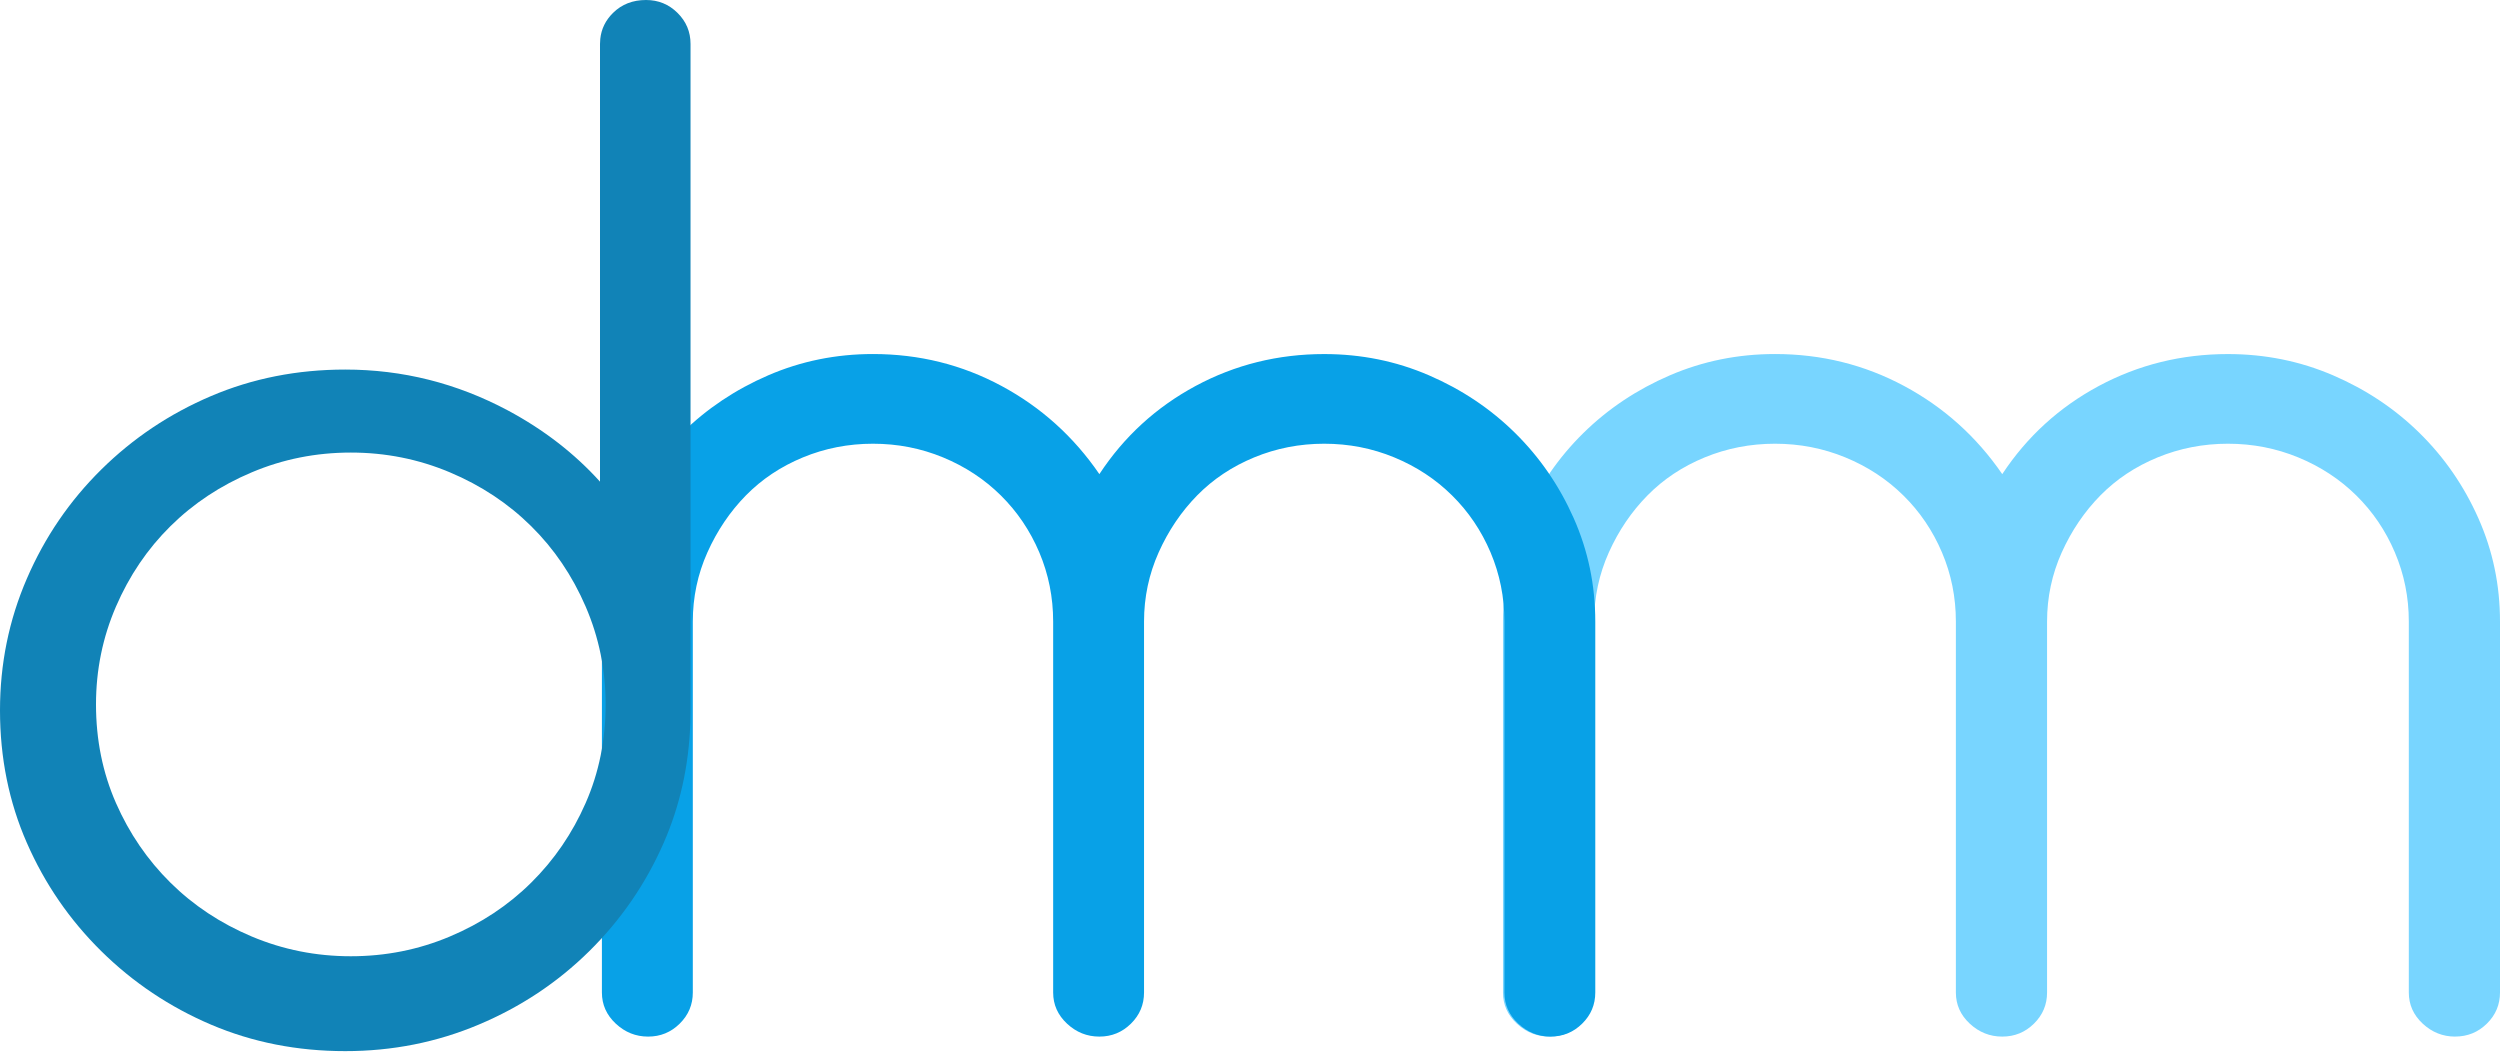
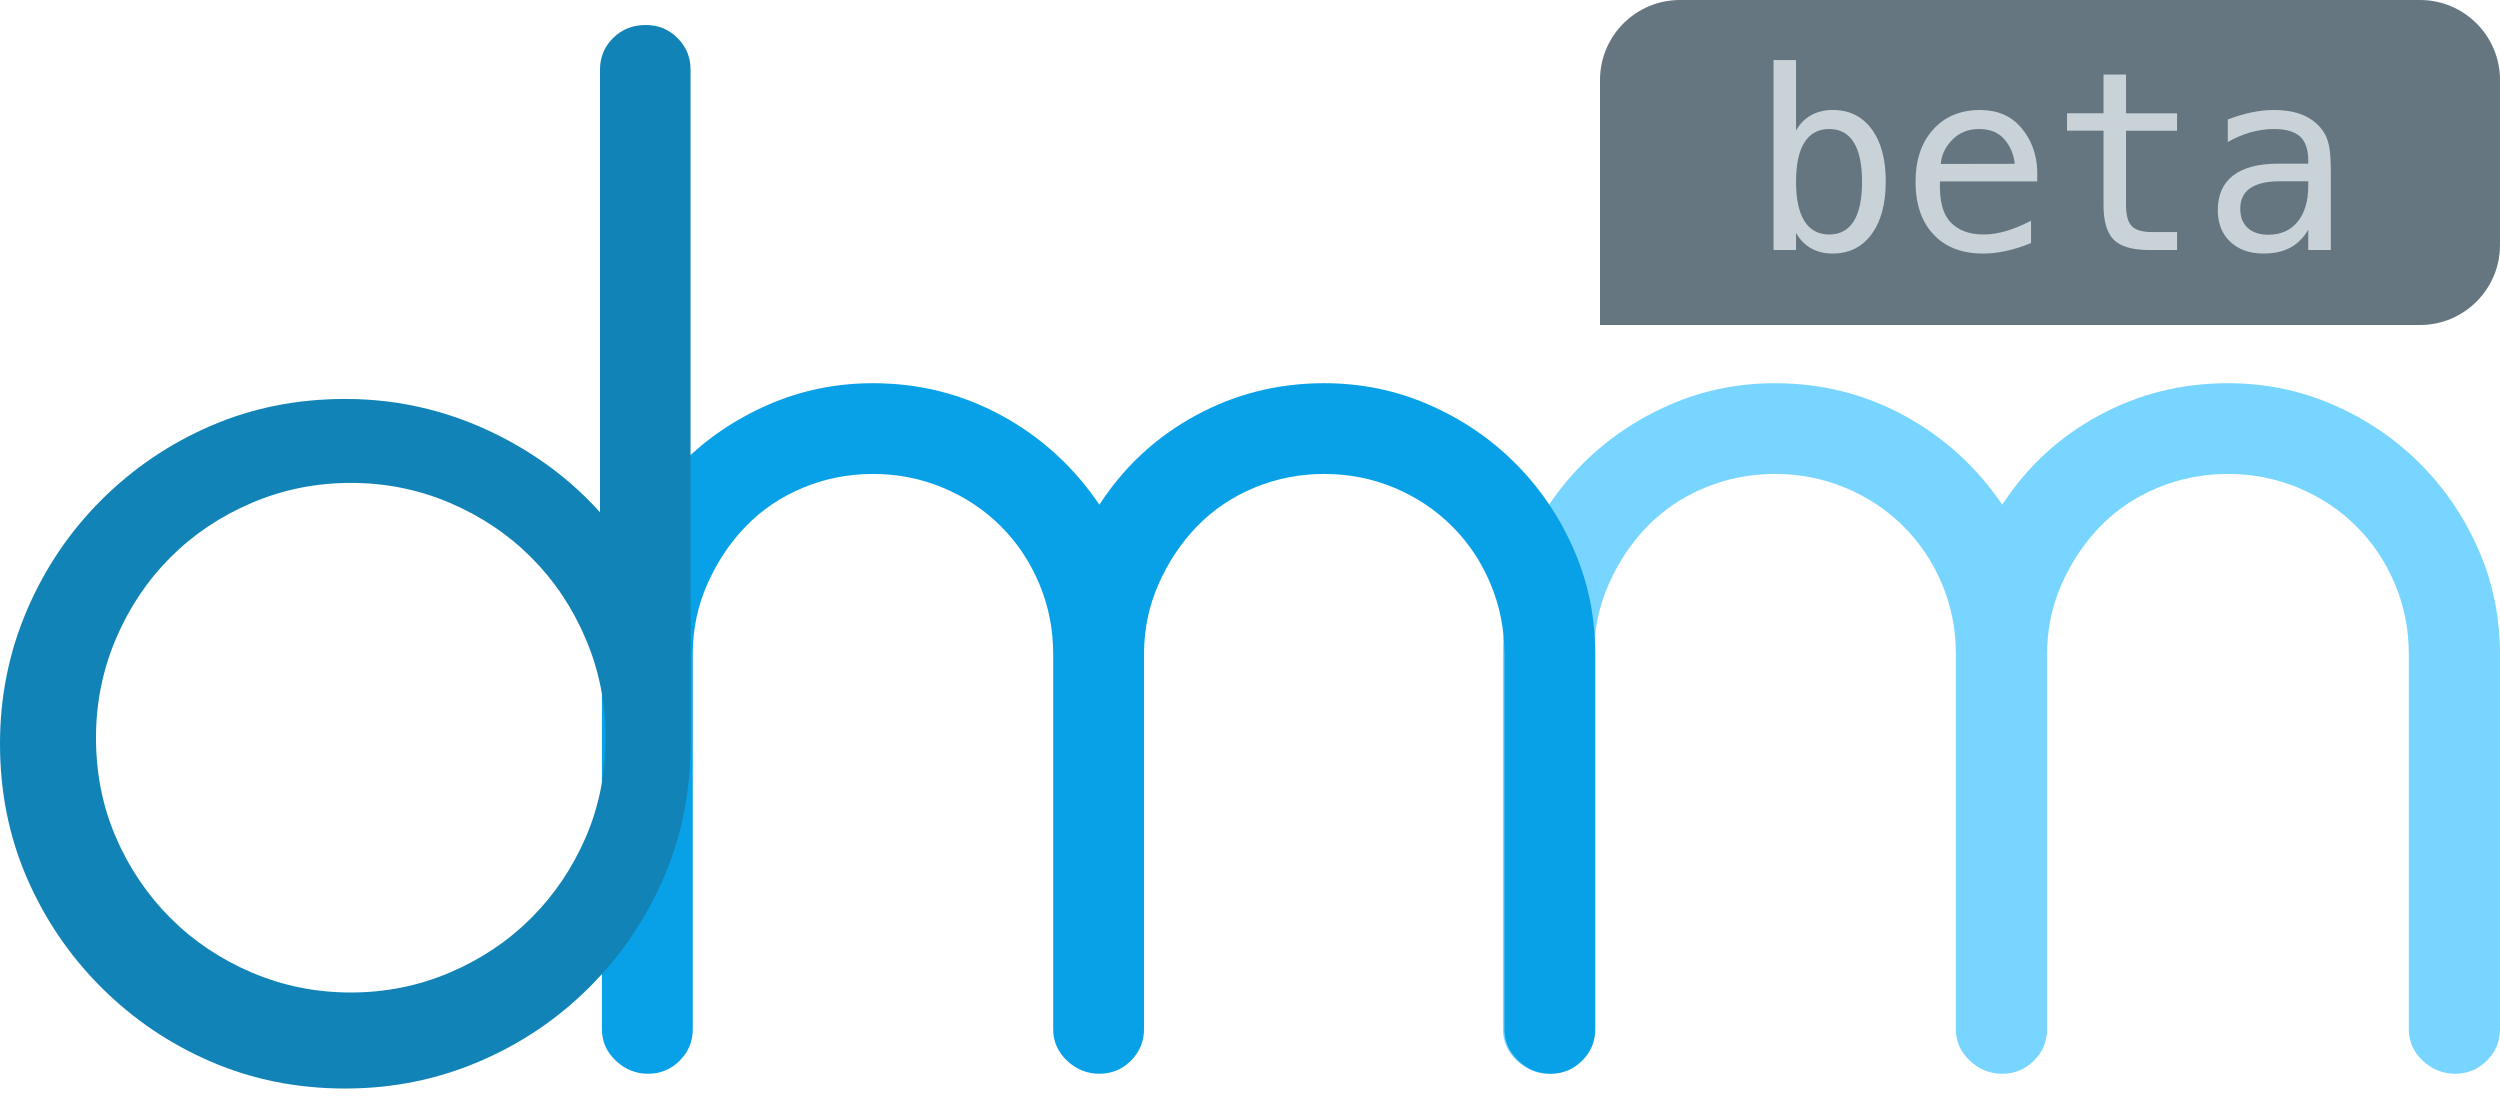
- <svg xmlns="http://www.w3.org/2000/svg" width="80" height="34" viewBox="0 0 80 34">
+ <svg xmlns="http://www.w3.org/2000/svg" width="100" height="44" viewBox="0 0 100 44">
  <g fill="none" fill-rule="evenodd">
-     <g fill-rule="nonzero">
+     <g>
      <g>
-         <g>
-           <path fill="#78D5FF" d="M78.565 33.17c.396 0 .734-.138 1.015-.414.28-.276.42-.608.42-.997V19.89c0-1.167-.23-2.27-.693-3.308-.461-1.037-1.088-1.945-1.88-2.724-.79-.778-1.714-1.394-2.77-1.848-1.055-.454-2.176-.68-3.363-.68-1.484 0-2.86.34-4.13 1.02-1.27.682-2.3 1.622-3.092 2.822-.824-1.2-1.871-2.14-3.141-2.821s-2.647-1.022-4.13-1.022c-1.188 0-2.309.227-3.364.681-1.055.454-1.979 1.07-2.77 1.848-.792.779-1.418 1.687-1.88 2.724-.462 1.038-.692 2.14-.692 3.308V31.76c0 .39.148.721.445.997.297.276.643.414 1.039.414.395 0 .733-.138 1.014-.414.28-.276.42-.608.42-.997V19.89c0-.778.157-1.516.47-2.213.313-.697.725-1.305 1.237-1.824.51-.519 1.12-.924 1.83-1.216.709-.292 1.46-.438 2.25-.438.792 0 1.542.146 2.251.438.71.292 1.328.697 1.855 1.216.528.519.94 1.127 1.237 1.824.297.697.445 1.435.445 2.213V31.76c0 .39.148.721.445.997.297.276.643.414 1.039.414.396 0 .734-.138 1.014-.414.28-.276.42-.608.42-.997V19.89c0-.778.157-1.516.47-2.213.314-.697.726-1.305 1.237-1.824.511-.519 1.121-.924 1.83-1.216.71-.292 1.46-.438 2.251-.438.791 0 1.542.146 2.25.438.71.292 1.328.697 1.856 1.216.527.519.94 1.127 1.236 1.824.297.697.446 1.435.446 2.213V31.76c0 .39.148.721.445.997.297.276.643.414 1.038.414z" transform="translate(-27 -16) translate(27 16)" />
-           <path fill="#08A1E7" d="M49.62 33.17c.394 0 .73-.138 1.01-.414.28-.276.419-.608.419-.997V19.89c0-1.167-.23-2.27-.69-3.308-.46-1.037-1.084-1.945-1.873-2.724-.788-.778-1.708-1.394-2.76-1.848-1.051-.454-2.168-.68-3.351-.68-1.478 0-2.85.34-4.115 1.02-1.265.682-2.292 1.622-3.08 2.822-.822-1.2-1.865-2.14-3.13-2.821s-2.636-1.022-4.115-1.022c-1.183 0-2.3.227-3.351.681-1.051.454-1.971 1.07-2.76 1.848-.788.779-1.413 1.687-1.873 2.724-.46 1.038-.69 2.14-.69 3.308V31.76c0 .39.148.721.444.997.296.276.64.414 1.035.414.394 0 .731-.138 1.01-.414.28-.276.42-.608.42-.997V19.89c0-.778.155-1.516.467-2.213.312-.697.723-1.305 1.232-1.824.51-.519 1.117-.924 1.824-1.216.706-.292 1.454-.438 2.242-.438.789 0 1.536.146 2.243.438.706.292 1.322.697 1.848 1.216.525.519.936 1.127 1.232 1.824.295.697.443 1.435.443 2.213V31.76c0 .39.148.721.444.997.295.276.64.414 1.035.414.394 0 .73-.138 1.01-.414.28-.276.419-.608.419-.997V19.89c0-.778.156-1.516.468-2.213.312-.697.723-1.305 1.232-1.824.51-.519 1.117-.924 1.824-1.216.706-.292 1.453-.438 2.242-.438.789 0 1.536.146 2.242.438.707.292 1.323.697 1.848 1.216.526.519.937 1.127 1.233 1.824.295.697.443 1.435.443 2.213V31.76c0 .39.148.721.444.997.295.276.64.414 1.035.414z" transform="translate(-27 -16) translate(27 16)" />
-           <path fill="#1183B7" d="M20.673 0c.393 0 .729.137 1.007.412.278.275.417.606.417.994V22.73l-.007.412c-.047 1.363-.331 2.64-.852 3.83-.573 1.308-1.367 2.463-2.381 3.465-1.015 1.002-2.194 1.785-3.536 2.35-1.342.566-2.766.849-4.272.849-1.539 0-2.971-.283-4.297-.848-1.326-.566-2.496-1.35-3.511-2.351-1.015-1.002-1.809-2.157-2.382-3.466C.286 25.664 0 24.25 0 22.732c0-1.487.286-2.892.86-4.217.572-1.325 1.366-2.488 2.381-3.49 1.015-1.002 2.185-1.785 3.511-2.35 1.326-.566 2.758-.849 4.297-.849 1.833 0 3.568.436 5.205 1.309 1.146.614 2.128 1.373 2.946 2.278V1.406l.009-.163c.034-.319.17-.596.409-.831.278-.275.63-.412 1.055-.412zm-9.447 14.482c-1.113 0-2.17.21-3.168.632-.999.42-1.867.995-2.603 1.723-.737.728-1.318 1.586-1.744 2.573-.426.987-.639 2.03-.639 3.131 0 1.133.213 2.185.639 3.156.426.97 1.007 1.82 1.744 2.549.736.728 1.604 1.302 2.603 1.723.999.42 2.055.631 3.168.631s2.17-.21 3.168-.631c.999-.42 1.867-.995 2.603-1.723.737-.729 1.318-1.578 1.744-2.55.426-.97.639-2.022.639-3.155 0-1.1-.213-2.144-.639-3.131-.426-.987-1.007-1.845-1.744-2.573-.736-.728-1.604-1.303-2.603-1.723-.999-.421-2.055-.632-3.168-.632z" transform="translate(-27 -16) translate(27 16)" />
+         <g fill-rule="nonzero">
+           <path fill="#78D5FF" d="M98.207 41.95c.495 0 .917-.175 1.267-.523.35-.349.526-.77.526-1.261v-15.01c0-1.477-.289-2.872-.866-4.184-.577-1.312-1.36-2.46-2.35-3.445-.989-.984-2.143-1.764-3.462-2.338-1.319-.574-2.72-.861-4.204-.861-1.855 0-3.576.43-5.163 1.292-1.588.861-2.876 2.05-3.865 3.568-1.03-1.518-2.34-2.707-3.926-3.568-1.587-.861-3.308-1.292-5.163-1.292-1.484 0-2.886.287-4.205.861-1.319.574-2.473 1.354-3.463 2.338-.989.984-1.772 2.133-2.35 3.445-.576 1.312-.865 2.707-.865 4.183v15.01c0 .493.186.913.557 1.262.37.348.803.523 1.298.523s.917-.175 1.268-.523c.35-.349.525-.77.525-1.261v-15.01c0-.985.196-1.918.588-2.8.391-.882.907-1.65 1.545-2.307.64-.656 1.402-1.169 2.288-1.538.887-.369 1.824-.553 2.814-.553.989 0 1.927.184 2.813.553.886.37 1.66.882 2.319 1.538.66.656 1.175 1.425 1.546 2.307.37.882.556 1.815.556 2.8v15.01c0 .492.186.912.557 1.26.37.35.803.524 1.298.524s.917-.175 1.268-.523c.35-.349.525-.77.525-1.261v-15.01c0-.985.196-1.918.588-2.8.391-.882.906-1.65 1.545-2.307.64-.656 1.402-1.169 2.288-1.538.886-.369 1.824-.553 2.814-.553.989 0 1.927.184 2.813.553.886.37 1.66.882 2.319 1.538.66.656 1.174 1.425 1.545 2.307.371.882.557 1.815.557 2.8v15.01c0 .492.185.912.556 1.26.371.35.804.524 1.299.524z" transform="translate(-27 -28) translate(27 28) translate(0 1)" />
+           <path fill="#08A1E7" d="M62.024 41.95c.493 0 .914-.175 1.263-.523.35-.349.524-.77.524-1.261v-15.01c0-1.477-.288-2.872-.863-4.184-.574-1.312-1.355-2.46-2.34-3.445-.986-.984-2.136-1.764-3.45-2.338-1.314-.574-2.71-.861-4.19-.861-1.847 0-3.562.43-5.143 1.292-1.581.861-2.865 2.05-3.85 3.568-1.027-1.518-2.331-2.707-3.912-3.568-1.581-.861-3.296-1.292-5.144-1.292-1.478 0-2.875.287-4.189.861-1.314.574-2.464 1.354-3.45 2.338-.985.984-1.766 2.133-2.34 3.445-.576 1.312-.863 2.707-.863 4.183v15.01c0 .493.185.913.554 1.262.37.348.801.523 1.294.523s.914-.175 1.263-.523c.349-.349.523-.77.523-1.261v-15.01c0-.985.195-1.918.586-2.8.39-.882.903-1.65 1.54-2.307.636-.656 1.396-1.169 2.279-1.538s1.817-.553 2.803-.553 1.92.184 2.803.553c.883.37 1.653.882 2.31 1.538s1.17 1.425 1.54 2.307c.37.882.555 1.815.555 2.8v15.01c0 .492.184.912.554 1.26.37.35.8.524 1.294.524.492 0 .913-.175 1.263-.523.349-.349.523-.77.523-1.261v-15.01c0-.985.195-1.918.585-2.8.39-.882.904-1.65 1.54-2.307.637-.656 1.397-1.169 2.28-1.538.883-.369 1.817-.553 2.803-.553.985 0 1.92.184 2.803.553.883.37 1.653.882 2.31 1.538s1.17 1.425 1.54 2.307c.37.882.554 1.815.554 2.8v15.01c0 .492.185.912.555 1.26.37.35.8.524 1.293.524z" transform="translate(-27 -28) translate(27 28) translate(0 1)" />
+           <path fill="#1183B7" d="M25.842 0c.49 0 .91.174 1.258.521.348.347.522.766.522 1.257v26.97l-.006.442c-.051 1.754-.407 3.394-1.068 4.922-.716 1.655-1.709 3.116-2.977 4.383-1.269 1.267-2.742 2.258-4.42 2.973-1.678.715-3.458 1.073-5.34 1.073-1.923 0-3.714-.358-5.371-1.073-1.657-.715-3.12-1.706-4.389-2.973-1.268-1.267-2.26-2.728-2.977-4.383C.358 32.457 0 30.67 0 28.75c0-1.88.358-3.658 1.074-5.333.716-1.676 1.709-3.147 2.977-4.414 1.269-1.267 2.732-2.258 4.389-2.973 1.657-.715 3.448-1.072 5.37-1.072 2.293 0 4.461.551 6.507 1.655 1.433.776 2.66 1.736 3.683 2.88V1.779l.008-.18c.039-.414.21-.773.514-1.077C24.87.174 25.31 0 25.842 0zm-11.81 18.316c-1.391 0-2.711.266-3.96.798-1.248.532-2.333 1.259-3.254 2.18-.92.92-1.647 2.006-2.18 3.254-.531 1.248-.798 2.568-.798 3.96 0 1.433.267 2.763.799 3.991.532 1.228 1.258 2.302 2.18 3.223.92.921 2.005 1.648 3.253 2.18 1.249.532 2.569.798 3.96.798 1.392 0 2.712-.266 3.96-.798 1.25-.532 2.334-1.259 3.255-2.18.92-.92 1.647-1.995 2.18-3.223.531-1.228.798-2.558.798-3.99 0-1.393-.267-2.713-.799-3.961-.532-1.248-1.258-2.333-2.18-3.254-.92-.921-2.005-1.648-3.253-2.18-1.249-.532-2.569-.798-3.96-.798z" transform="translate(-27 -28) translate(27 28) translate(0 1)" />
        </g>
+         <path fill="#667681" d="M67.2 0H100v9.8c0 1.767-1.433 3.2-3.2 3.2H67.2c-1.767 0-3.2-1.433-3.2-3.2V3.2C64 1.433 65.433 0 67.2 0z" transform="translate(-27 -28) translate(27 28) rotate(180 82 6.5)" />
+         <path fill="#C9D2D7" fill-rule="nonzero" d="M73.3 10.142c.662 0 1.182-.257 1.56-.77.38-.512.57-1.22.57-2.121 0-.889-.19-1.586-.567-2.092-.377-.506-.895-.76-1.552-.76-.332 0-.625.072-.877.215-.252.143-.45.349-.593.615V2.402h-.899V10h.899v-.688c.15.27.349.476.598.617.249.142.536.213.862.213zm-.131-.762c-.436 0-.767-.18-.991-.537-.225-.358-.337-.882-.337-1.572 0-.694.112-1.219.337-1.575.224-.357.555-.535.99-.535.434 0 .761.178.982.532.222.355.332.88.332 1.578 0 .696-.11 1.222-.332 1.577-.221.354-.548.532-.981.532zm6.162.762c.296 0 .603-.035.92-.105.318-.07.647-.175.99-.315v-.894c-.356.186-.69.324-1.002.415-.312.091-.612.137-.898.137-.567 0-1.005-.163-1.316-.488-.311-.326-.453-.861-.427-1.607v-.03h3.891v-.439c-.026-.667-.24-1.237-.642-1.709S79.896 4.4 79.2 4.4c-.781 0-1.406.26-1.875.782-.469.52-.703 1.217-.703 2.09 0 .895.24 1.597.718 2.106.478.51 1.142.765 1.992.765zm-1.7-3.584c.027-.358.18-.68.46-.967.28-.287.636-.43 1.07-.43.442 0 .781.138 1.017.413.236.275.374.601.413.979l-2.96.005zM87.082 10v-.718h-1.012c-.38 0-.647-.08-.8-.239-.153-.16-.23-.441-.23-.845V5.23h2.041v-.698h-2.04V2.98h-.9V4.53h-1.46v.698h1.46V8.2c0 .66.139 1.126.416 1.396.276.27.752.405 1.425.405h1.1zm3.461.142c.417 0 .77-.078 1.062-.232.291-.155.533-.395.725-.72V10h.903V6.88c0-.479-.026-.838-.078-1.077-.052-.239-.14-.44-.263-.603-.199-.267-.459-.467-.78-.6-.32-.134-.706-.2-1.159-.2-.286 0-.582.031-.886.095-.304.063-.623.158-.955.285v.899c.297-.17.6-.298.913-.386.313-.088.622-.132.928-.132.479 0 .827.099 1.045.296.218.196.329.513.332.95v.14h-1.206c-.791 0-1.39.159-1.8.474-.408.316-.612.778-.612 1.387 0 .528.166.948.498 1.262.332.315.776.472 1.333.472zm.19-.752c-.351 0-.626-.091-.825-.274-.198-.182-.298-.438-.298-.766 0-.365.133-.64.398-.823.266-.184.66-.276 1.184-.276h1.138v.2c-.003.606-.146 1.08-.43 1.424-.283.343-.672.515-1.167.515z" transform="translate(-27 -28) translate(27 28)" />
      </g>
    </g>
  </g>
</svg>
